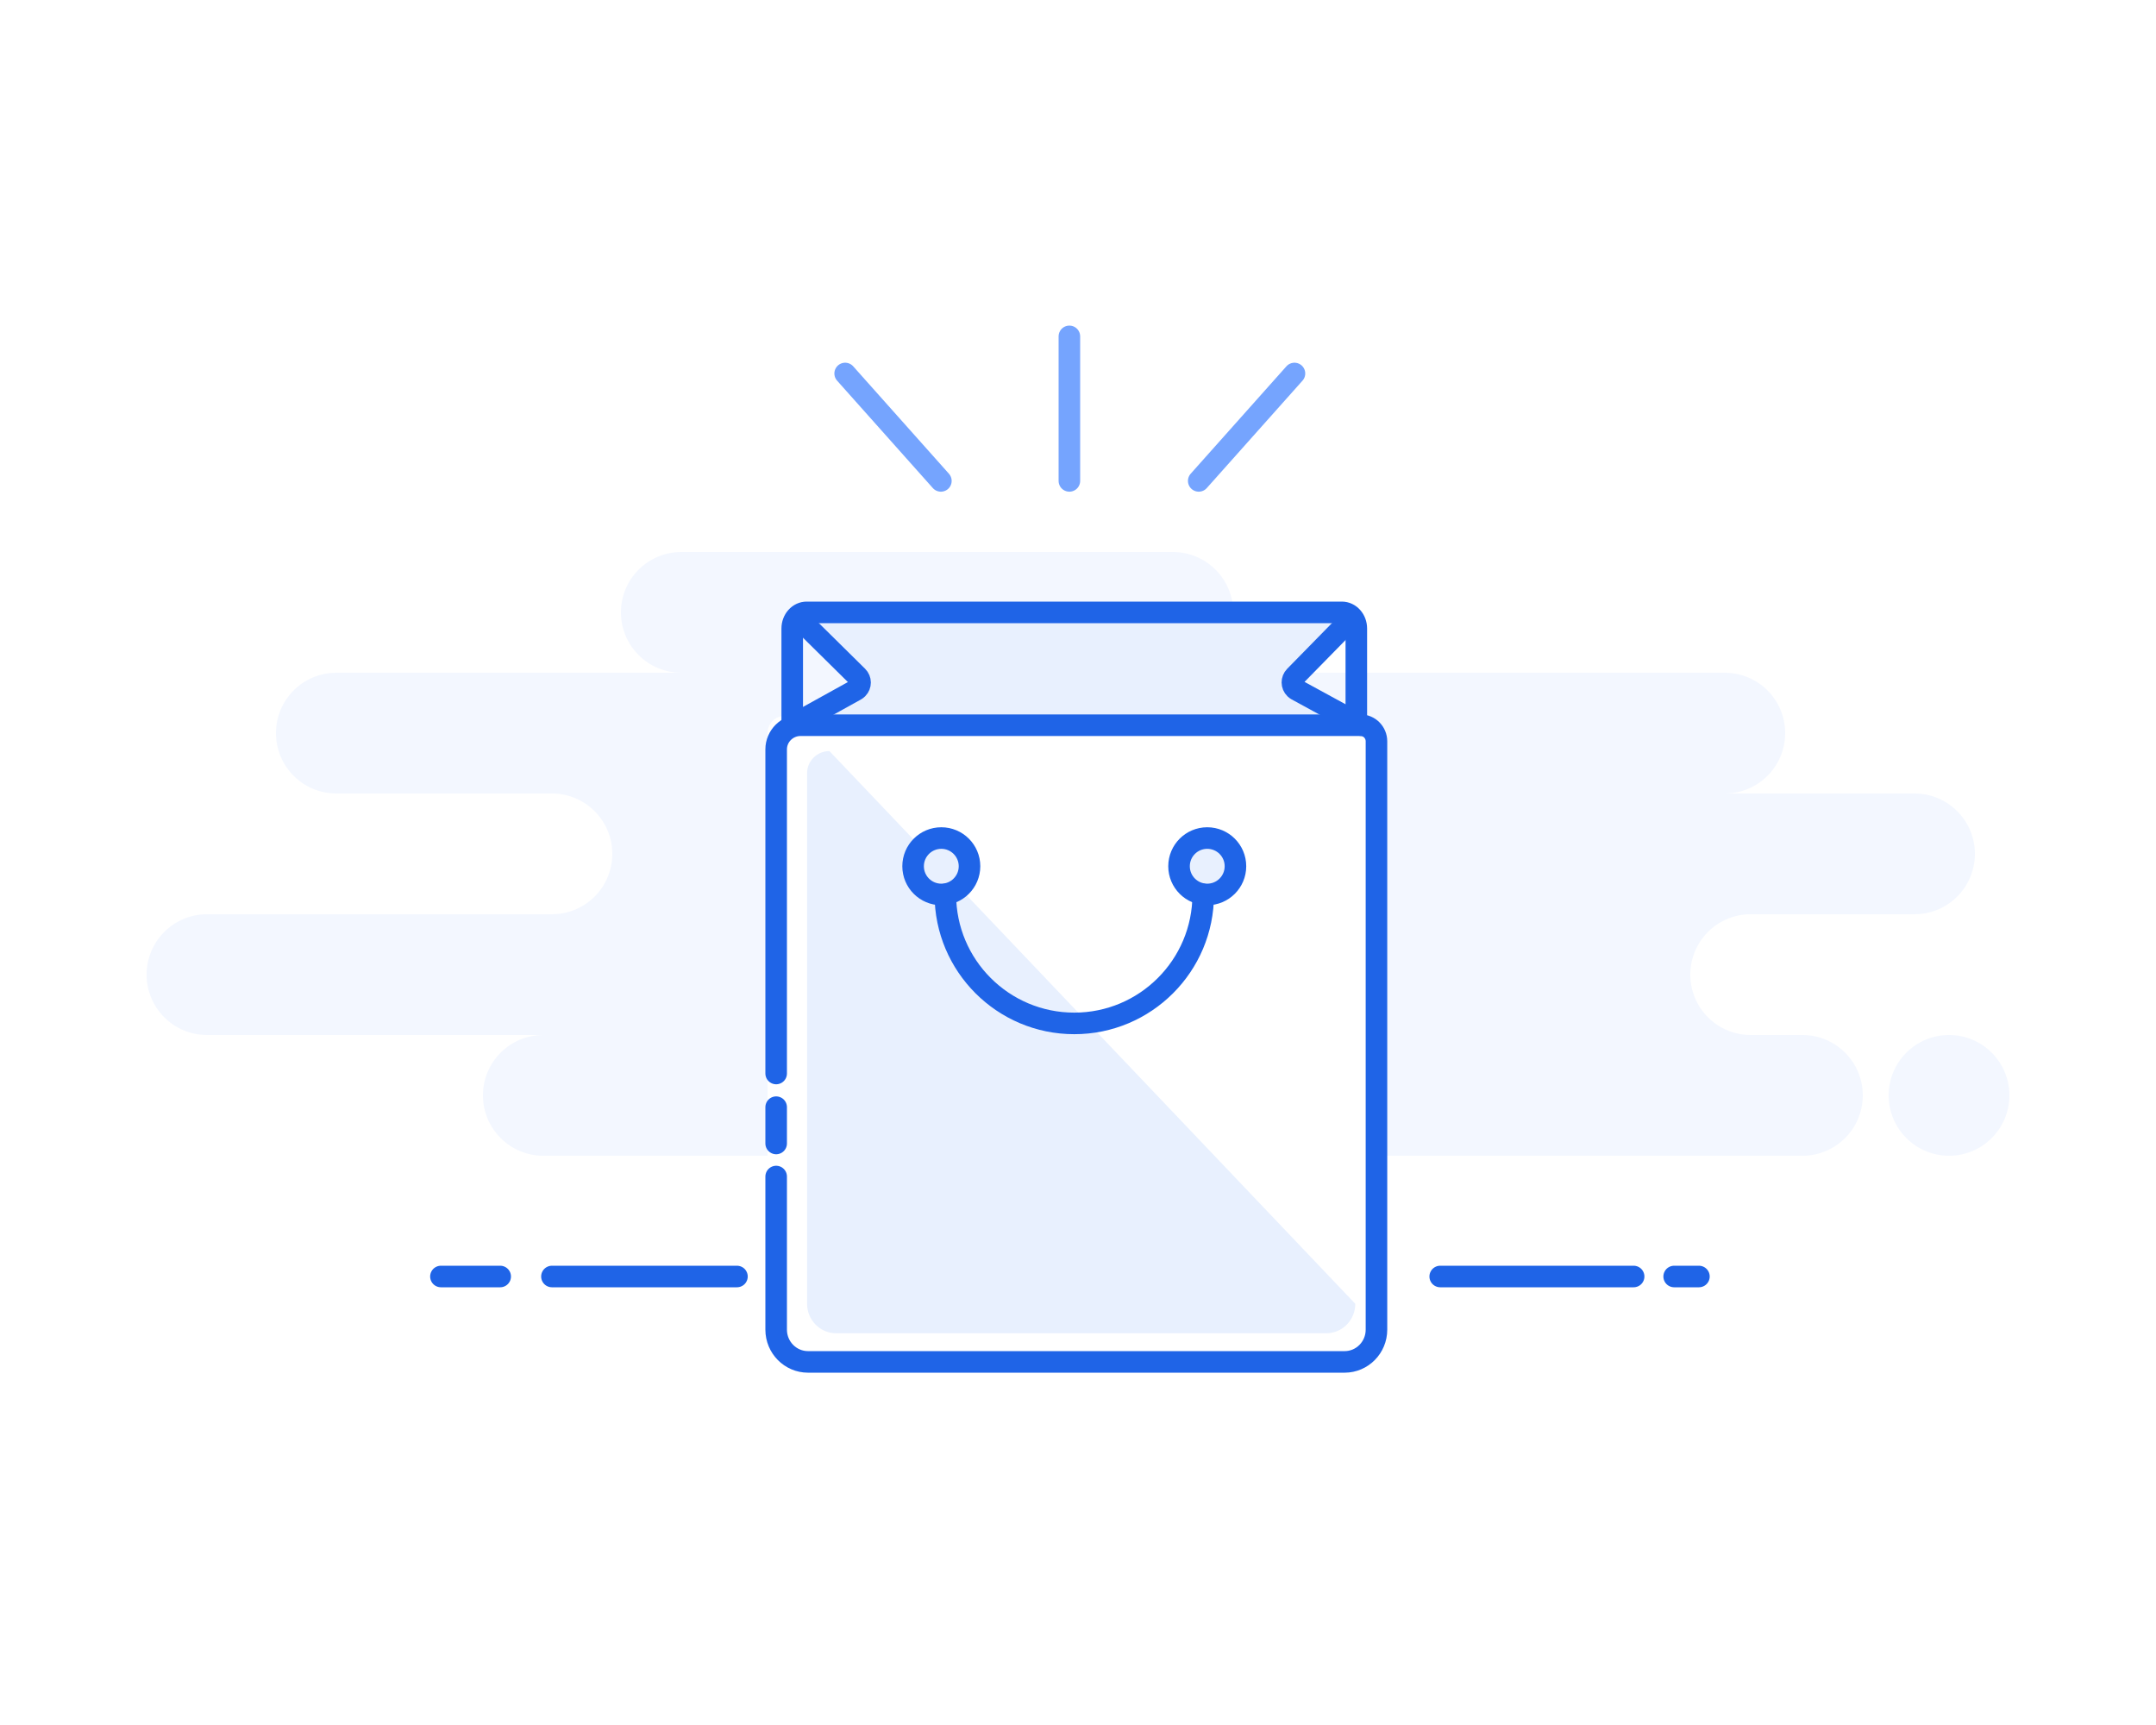
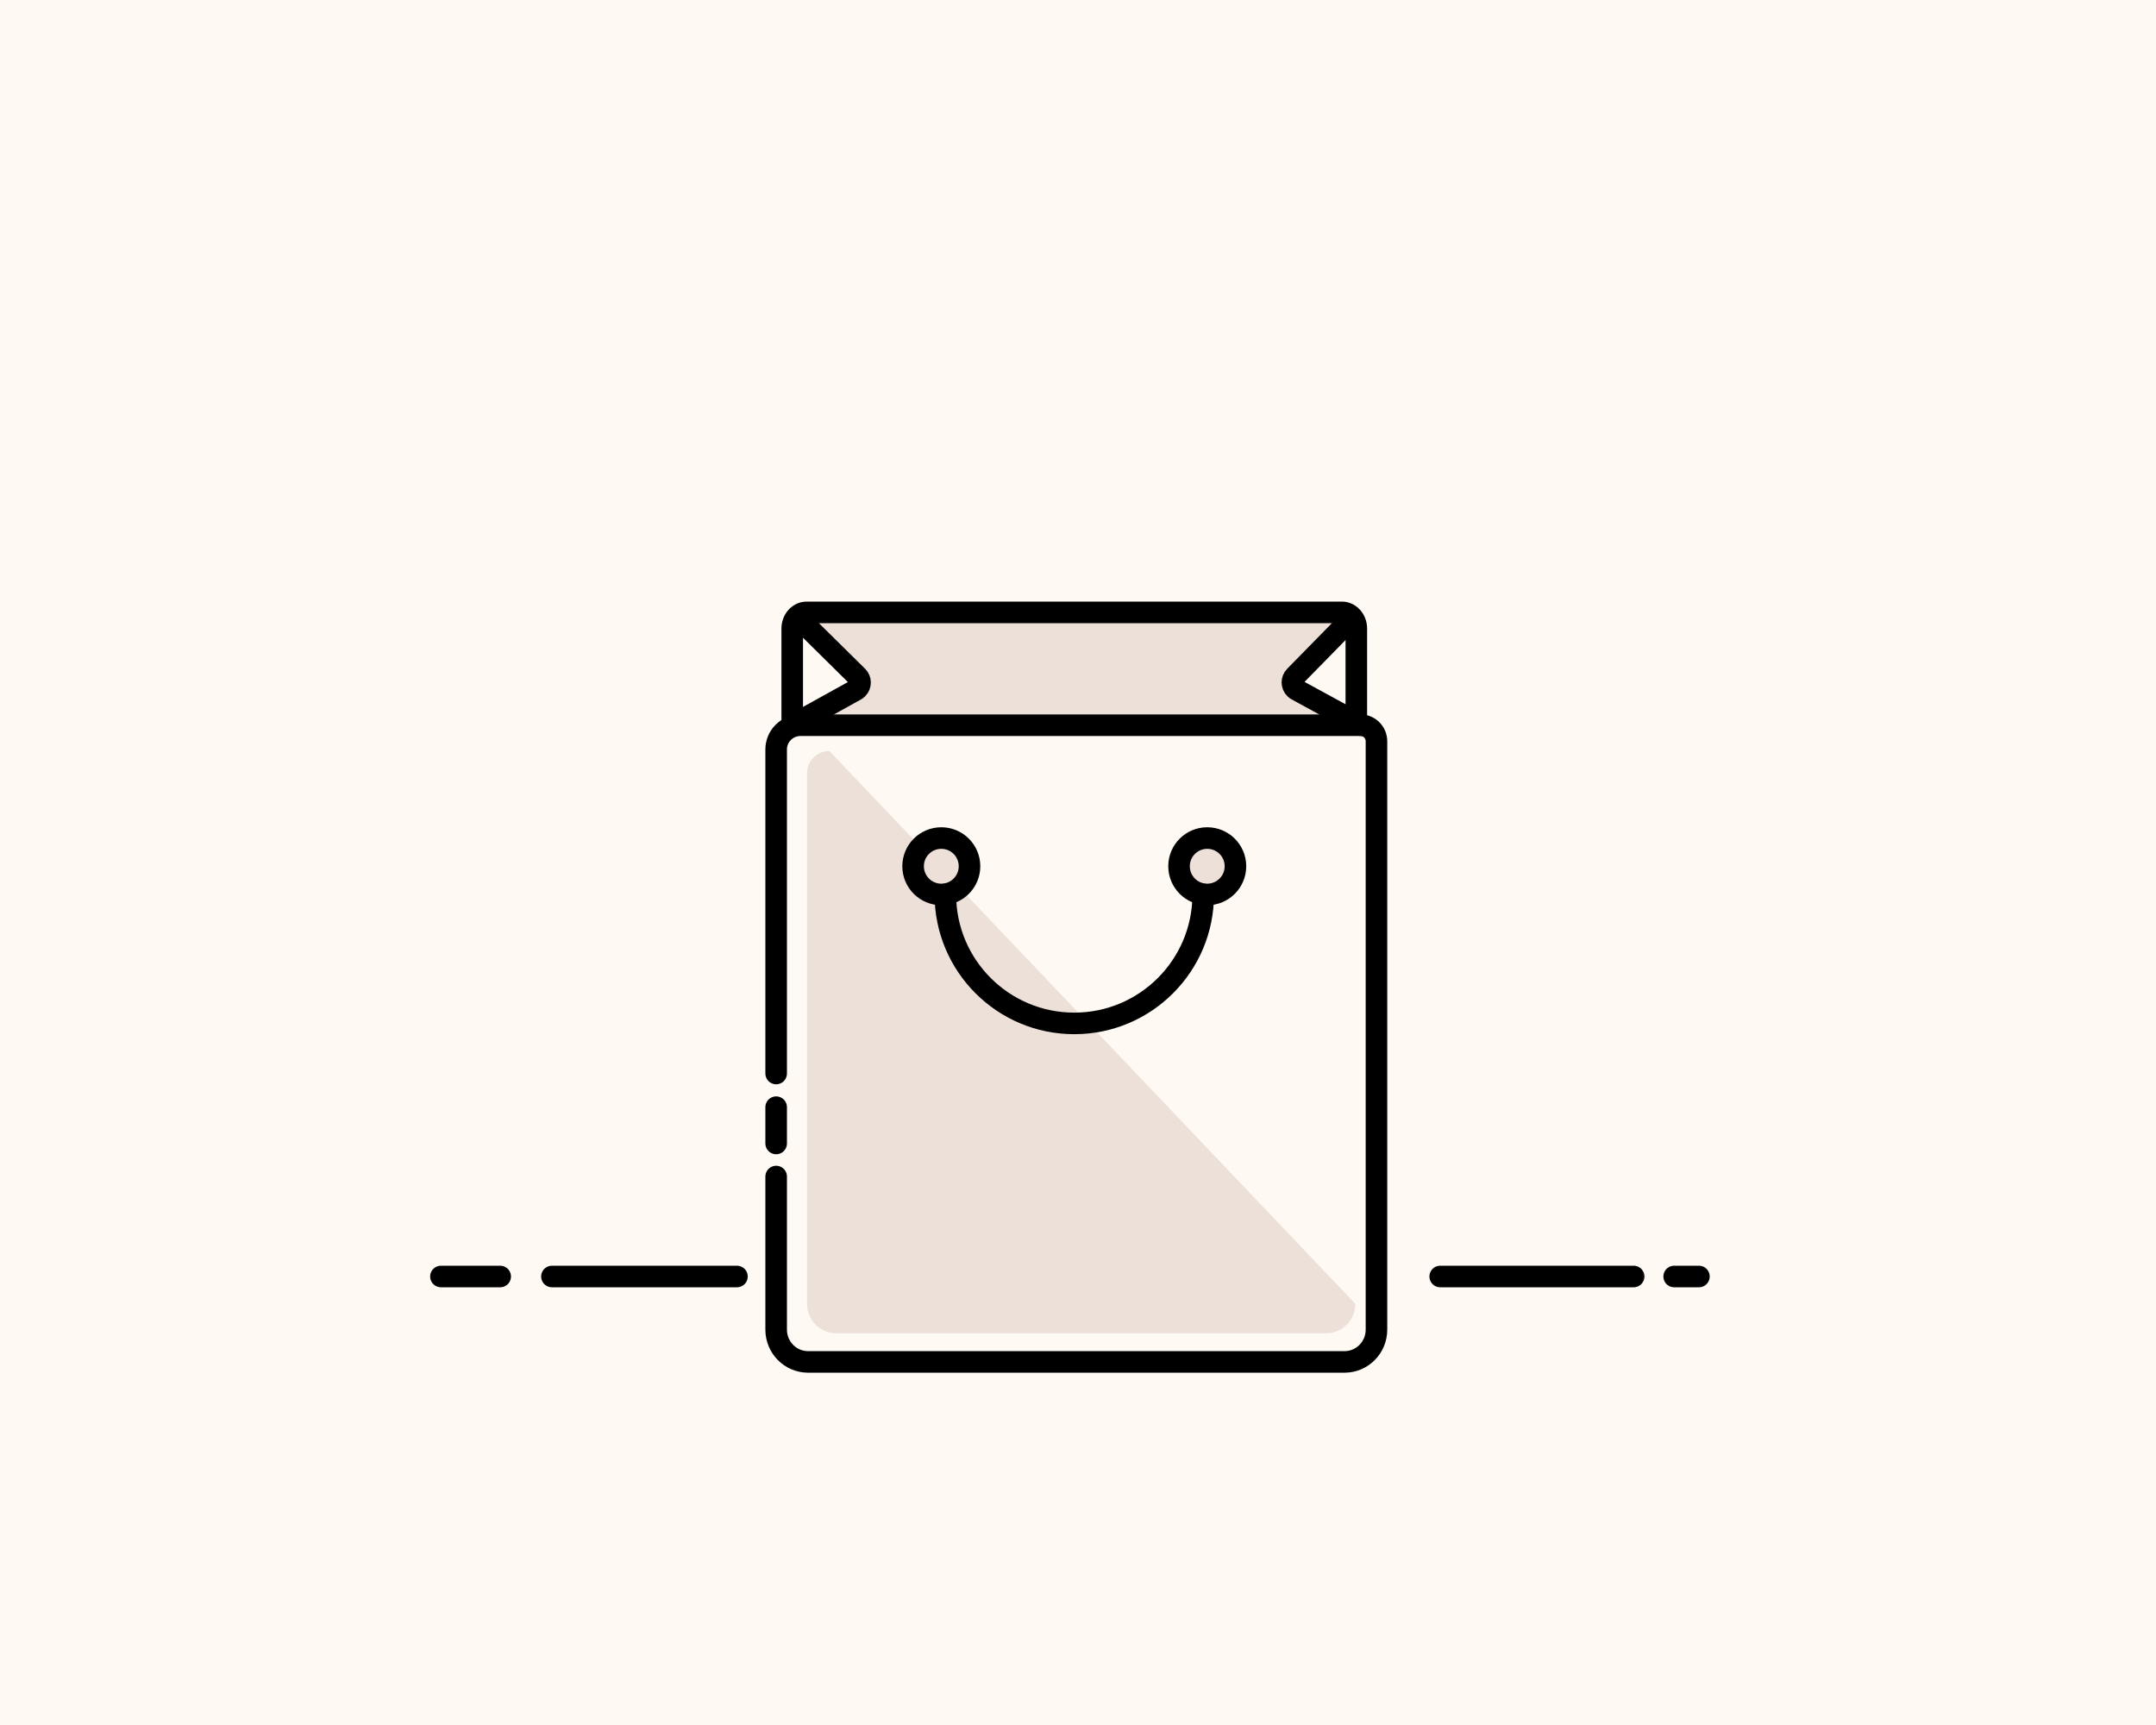
<svg xmlns="http://www.w3.org/2000/svg" width="250" height="200" viewBox="0 0 250 200" fill="none">
-   <rect width="250" height="200" fill="white" />
-   <path fill-rule="evenodd" clip-rule="evenodd" d="M63 134H154C154.515 134 155.017 133.944 155.5 133.839C155.983 133.944 156.485 134 157 134H209C212.866 134 216 130.866 216 127C216 123.134 212.866 120 209 120H203C199.134 120 196 116.866 196 113C196 109.134 199.134 106 203 106H222C225.866 106 229 102.866 229 99C229 95.134 225.866 92 222 92H200C203.866 92 207 88.866 207 85C207 81.134 203.866 78 200 78H136C139.866 78 143 74.866 143 71C143 67.134 139.866 64 136 64H79C75.134 64 72 67.134 72 71C72 74.866 75.134 78 79 78H39C35.134 78 32 81.134 32 85C32 88.866 35.134 92 39 92H64C67.866 92 71 95.134 71 99C71 102.866 67.866 106 64 106H24C20.134 106 17 109.134 17 113C17 116.866 20.134 120 24 120H63C59.134 120 56 123.134 56 127C56 130.866 59.134 134 63 134ZM226 134C229.866 134 233 130.866 233 127C233 123.134 229.866 120 226 120C222.134 120 219 123.134 219 127C219 130.866 222.134 134 226 134Z" fill="#F3F7FF" />
-   <path d="M167 148H189.428M64 148H85.454H64ZM51.128 148H58H51.128ZM194.128 148H197H194.128Z" stroke="#1F64E7" stroke-width="2.5" stroke-linecap="round" stroke-linejoin="round" />
-   <path d="M98 43.303L109.1 55.756M150.1 43.303L139 55.756L150.1 43.303ZM124 39V55.756V39Z" stroke="#75A4FE" stroke-width="2.5" stroke-linecap="round" stroke-linejoin="round" />
-   <path fill-rule="evenodd" clip-rule="evenodd" d="M92.798 71H155.404L149.798 79.41L157.273 85.016H90.929L99.338 79.41L92.798 71Z" fill="#E8F0FE" />
-   <rect x="89" y="83" width="71" height="75" rx="2" fill="white" />
-   <path fill-rule="evenodd" clip-rule="evenodd" d="M93.585 124.006V89.645C93.585 88.23 94.745 87.082 96.177 87.082L157.153 151.164C157.153 153.052 155.642 154.582 153.778 154.582H96.96C95.096 154.582 93.585 153.052 93.585 151.164V138.395V134.93V124.006ZM93.585 131.425V127.577V131.425Z" fill="#E8F0FE" />
-   <path d="M90 124.463V86.885C90 85.337 91.27 84.082 92.838 84.082H157.761C158.782 84.082 159.609 84.919 159.609 85.951V154.164C159.609 156.228 157.954 157.902 155.913 157.902H93.696C91.655 157.902 90 156.228 90 154.164V140.199V136.41M90 132.576V128.368" stroke="#1F64E7" stroke-width="2.5" stroke-linecap="round" />
-   <path d="M91.863 84.082V72.869C91.863 71.837 92.614 71 93.54 71H155.596C156.522 71 157.273 71.837 157.273 72.869V84.082" stroke="#1F64E7" stroke-width="2.5" />
-   <path d="M109.15 103.705C110.956 103.705 112.42 102.241 112.42 100.434C112.42 98.628 110.956 97.164 109.15 97.164C107.344 97.164 105.879 98.628 105.879 100.434C105.879 102.241 107.344 103.705 109.15 103.705Z" fill="#E8F0FE" stroke="#1F64E7" stroke-width="2.5" stroke-linecap="round" />
-   <path d="M139.986 103.705C141.792 103.705 143.257 102.241 143.257 100.434C143.257 98.628 141.792 97.164 139.986 97.164C138.18 97.164 136.716 98.628 136.716 100.434C136.716 102.241 138.18 103.705 139.986 103.705Z" fill="#E8F0FE" stroke="#1F64E7" stroke-width="2.5" stroke-linecap="round" />
-   <path d="M139.519 103.705C139.519 111.962 132.825 118.656 124.568 118.656C116.311 118.656 109.617 111.962 109.617 103.705" stroke="#1F64E7" stroke-width="2.5" stroke-linecap="round" />
-   <path d="M92.855 71.931L99.433 78.425C99.826 78.813 99.83 79.446 99.442 79.839C99.375 79.907 99.298 79.965 99.215 80.012L91.863 84.082" stroke="#1F64E7" stroke-width="2.5" stroke-linecap="round" />
-   <path d="M156.44 71.999L150.145 78.42C149.758 78.814 149.765 79.447 150.159 79.834C150.225 79.898 150.299 79.954 150.38 79.998L157.867 84.082" stroke="#1F64E7" stroke-width="2.5" stroke-linecap="round" />
+   <rect width="250" height="200" fill="#FEF9F2" />
+   <path d="M136 64C139.866 64 143 67.134 143 71C143 74.866 139.866 78 136 78H200C203.866 78 207 81.134 207 85C207 88.866 203.866 92 200 92H222C225.866 92 229 95.134 229 99C229 102.866 225.866 106 222 106H203C199.134 106 196 109.134 196 113C196 116.866 199.134 120 203 120H209C212.866 120 216 123.134 216 127C216 130.866 212.866 134 209 134H157C156.485 134 155.983 133.944 155.5 133.839C155.017 133.944 154.515 134 154 134H63C59.134 134 56 130.866 56 127C56 123.134 59.134 120 63 120H24C20.134 120 17 116.866 17 113C17 109.134 20.134 106 24 106H64C67.866 106 71 102.866 71 99C71 95.134 67.866 92 64 92H39C35.134 92 32 88.866 32 85C32 81.134 35.134 78 39 78H79C75.134 78 72 74.866 72 71C72 67.134 75.134 64 79 64H136ZM226 120C229.866 120 233 123.134 233 127C233 130.866 229.866 134 226 134C222.134 134 219 130.866 219 127C219 123.134 222.134 120 226 120Z" fill="#FEF9F2" />
+   <path d="M167 148H189.428M64 148H85.454H64ZM51.128 148H58H51.128ZM194.128 148H197H194.128Z" stroke="black" stroke-width="2.5" stroke-linecap="round" stroke-linejoin="round" />
+   <path d="M98 43.303L109.1 55.756M150.1 43.303L139 55.756L150.1 43.303ZM124 39V55.756V39Z" stroke="#FEF9F2" stroke-width="2.5" stroke-linecap="round" stroke-linejoin="round" />
+   <path fill-rule="evenodd" clip-rule="evenodd" d="M92.798 71H155.404L149.798 79.41L157.273 85.016H90.929L99.338 79.41L92.798 71Z" fill="#ECE0D9" />
+   <rect x="89" y="83" width="71" height="75" rx="2" fill="#FEF9F2" />
+   <path fill-rule="evenodd" clip-rule="evenodd" d="M93.585 124.006V89.645C93.585 88.23 94.745 87.082 96.177 87.082L157.153 151.164C157.153 153.052 155.642 154.582 153.778 154.582H96.96C95.096 154.582 93.585 153.052 93.585 151.164V138.395V134.93V124.006ZM93.585 131.425V127.577Z" fill="#ECE0D9" />
+   <path d="M90 124.463V86.885C90 85.337 91.27 84.082 92.838 84.082H157.761C158.782 84.082 159.609 84.919 159.609 85.951V154.164C159.609 156.228 157.954 157.902 155.913 157.902H93.696C91.655 157.902 90 156.228 90 154.164V140.199V136.41M90 132.576V128.368" stroke="black" stroke-width="2.5" stroke-linecap="round" />
+   <path d="M91.863 84.082V72.869C91.863 71.837 92.614 71 93.54 71H155.596C156.522 71 157.273 71.837 157.273 72.869V84.082" stroke="black" stroke-width="2.5" />
+   <path d="M109.15 103.705C110.956 103.705 112.42 102.241 112.42 100.434C112.42 98.628 110.956 97.164 109.15 97.164C107.344 97.164 105.879 98.628 105.879 100.434C105.879 102.241 107.344 103.705 109.15 103.705Z" fill="#ECE0D9" stroke="black" stroke-width="2.5" stroke-linecap="round" />
+   <path d="M139.986 103.705C141.792 103.705 143.257 102.241 143.257 100.434C143.257 98.628 141.792 97.164 139.986 97.164C138.18 97.164 136.716 98.628 136.716 100.434C136.716 102.241 138.18 103.705 139.986 103.705Z" fill="#ECE0D9" stroke="black" stroke-width="2.5" stroke-linecap="round" />
+   <path d="M139.519 103.705C139.519 111.962 132.825 118.656 124.568 118.656C116.311 118.656 109.617 111.962 109.617 103.705" stroke="black" stroke-width="2.5" stroke-linecap="round" />
+   <path d="M92.855 71.931L99.433 78.425C99.826 78.813 99.83 79.446 99.442 79.839C99.375 79.907 99.298 79.965 99.215 80.012L91.863 84.082" stroke="black" stroke-width="2.5" stroke-linecap="round" />
+   <path d="M156.44 71.999L150.145 78.42C149.758 78.814 149.765 79.447 150.159 79.834C150.225 79.898 150.299 79.954 150.38 79.998L157.867 84.082" stroke="black" stroke-width="2.5" stroke-linecap="round" />
</svg>
